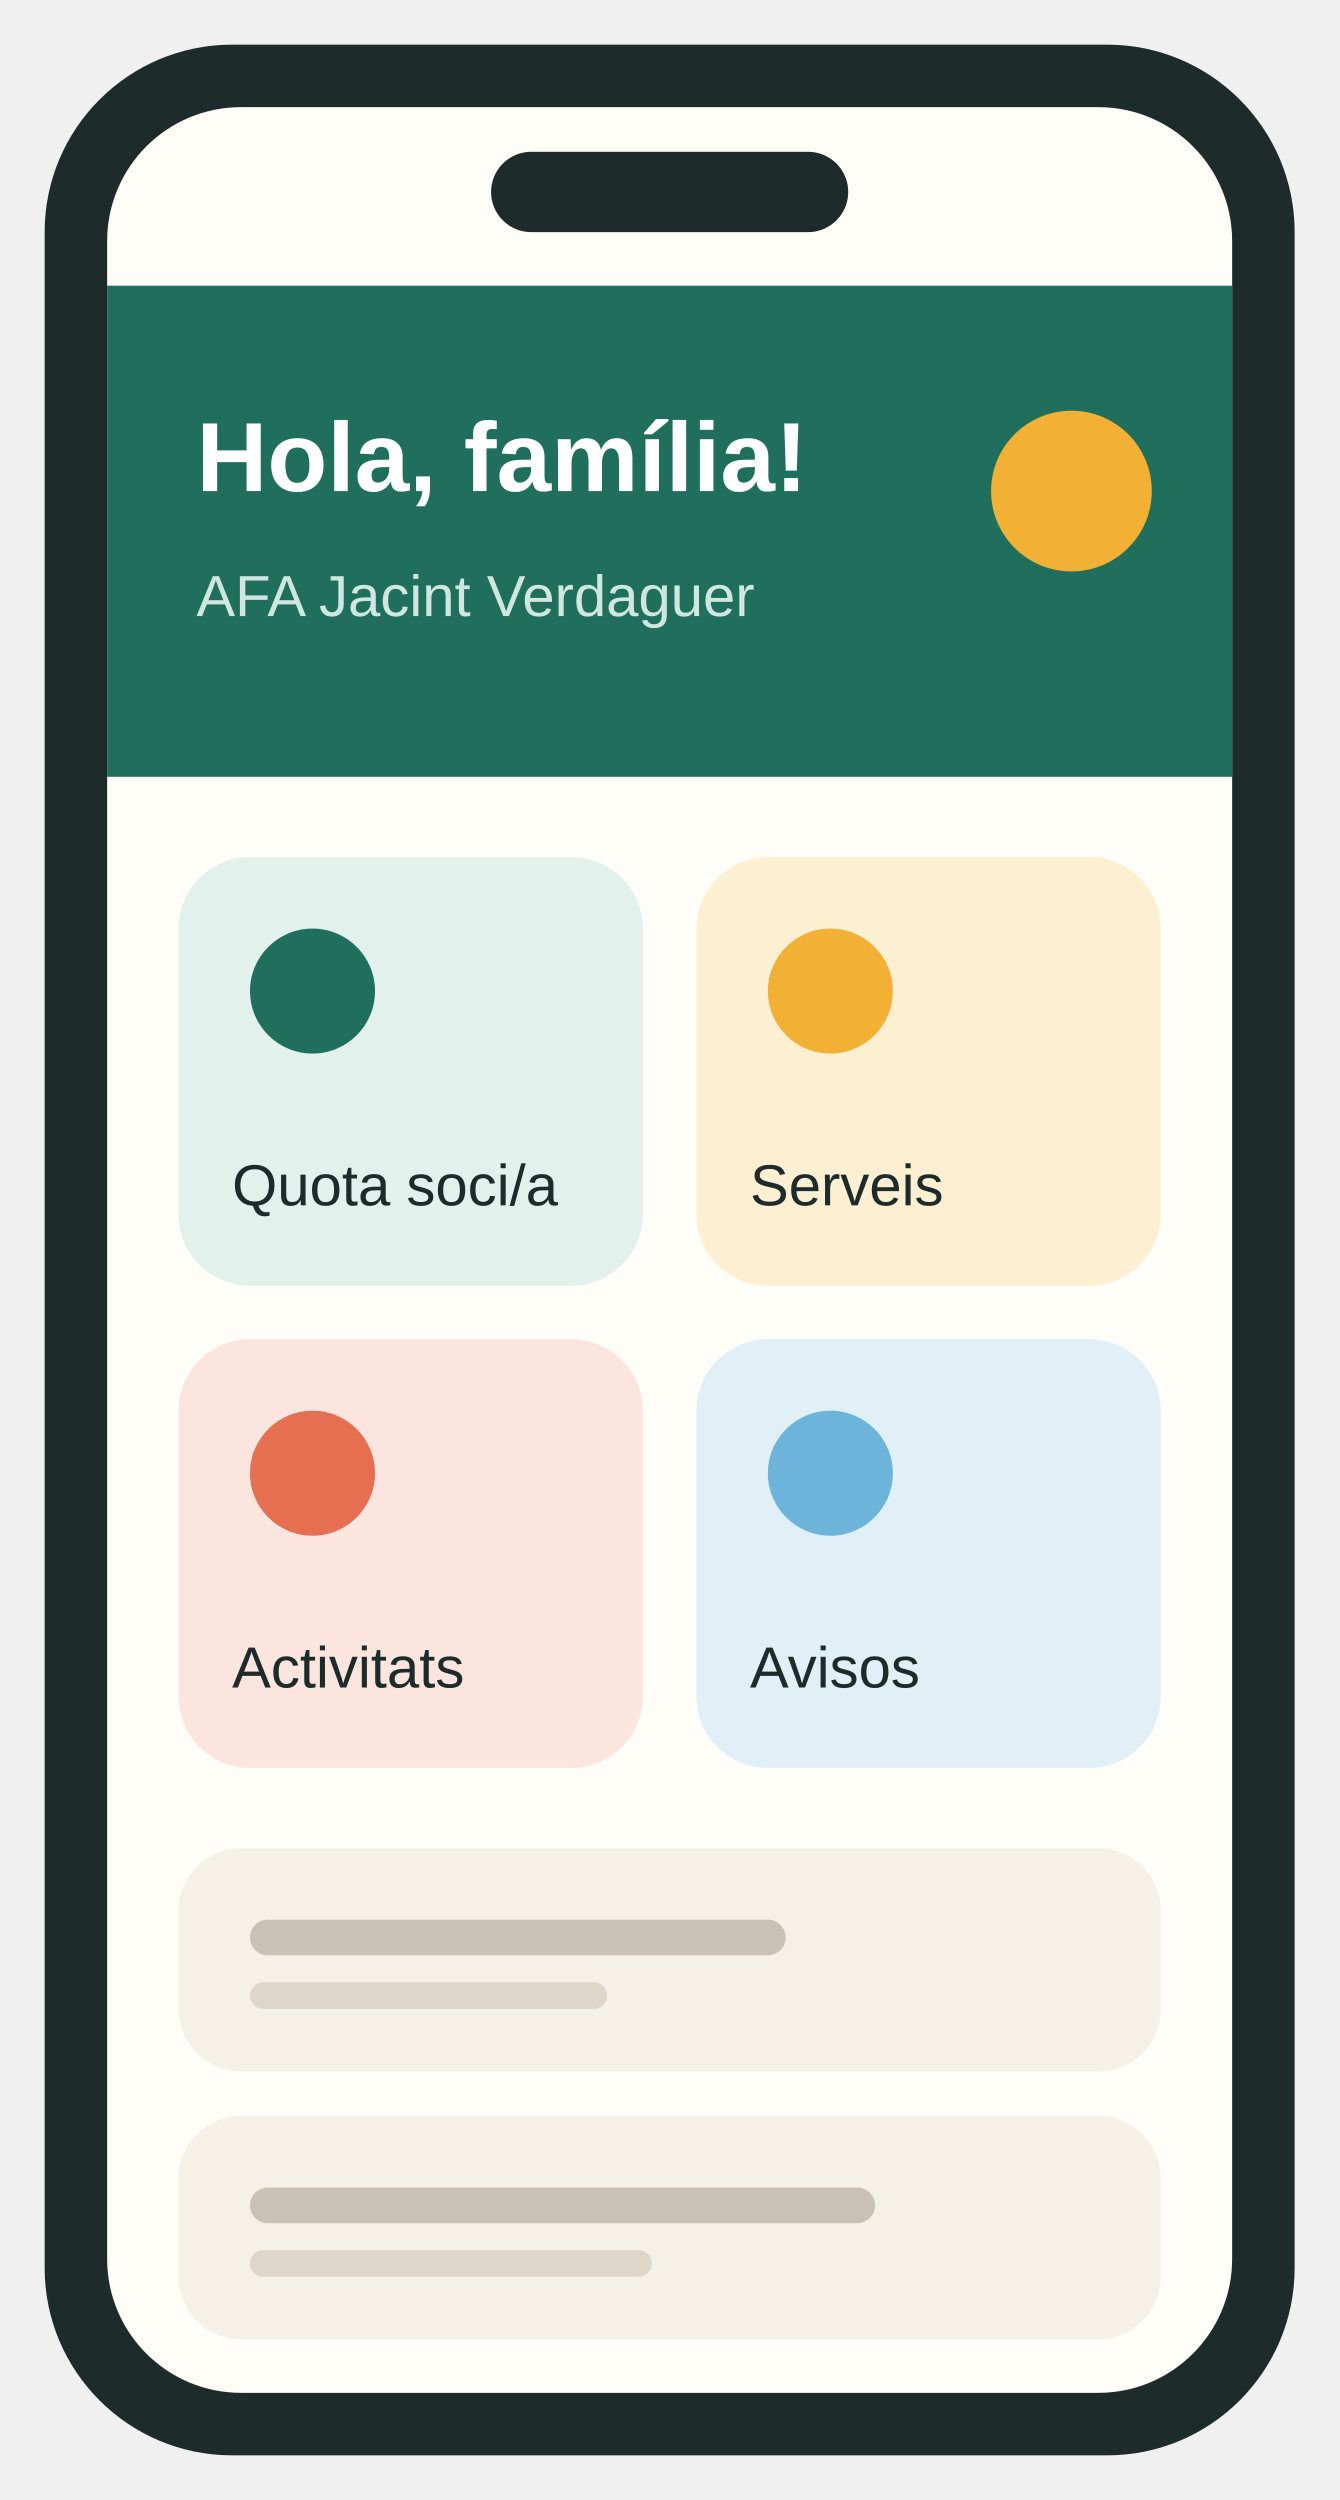
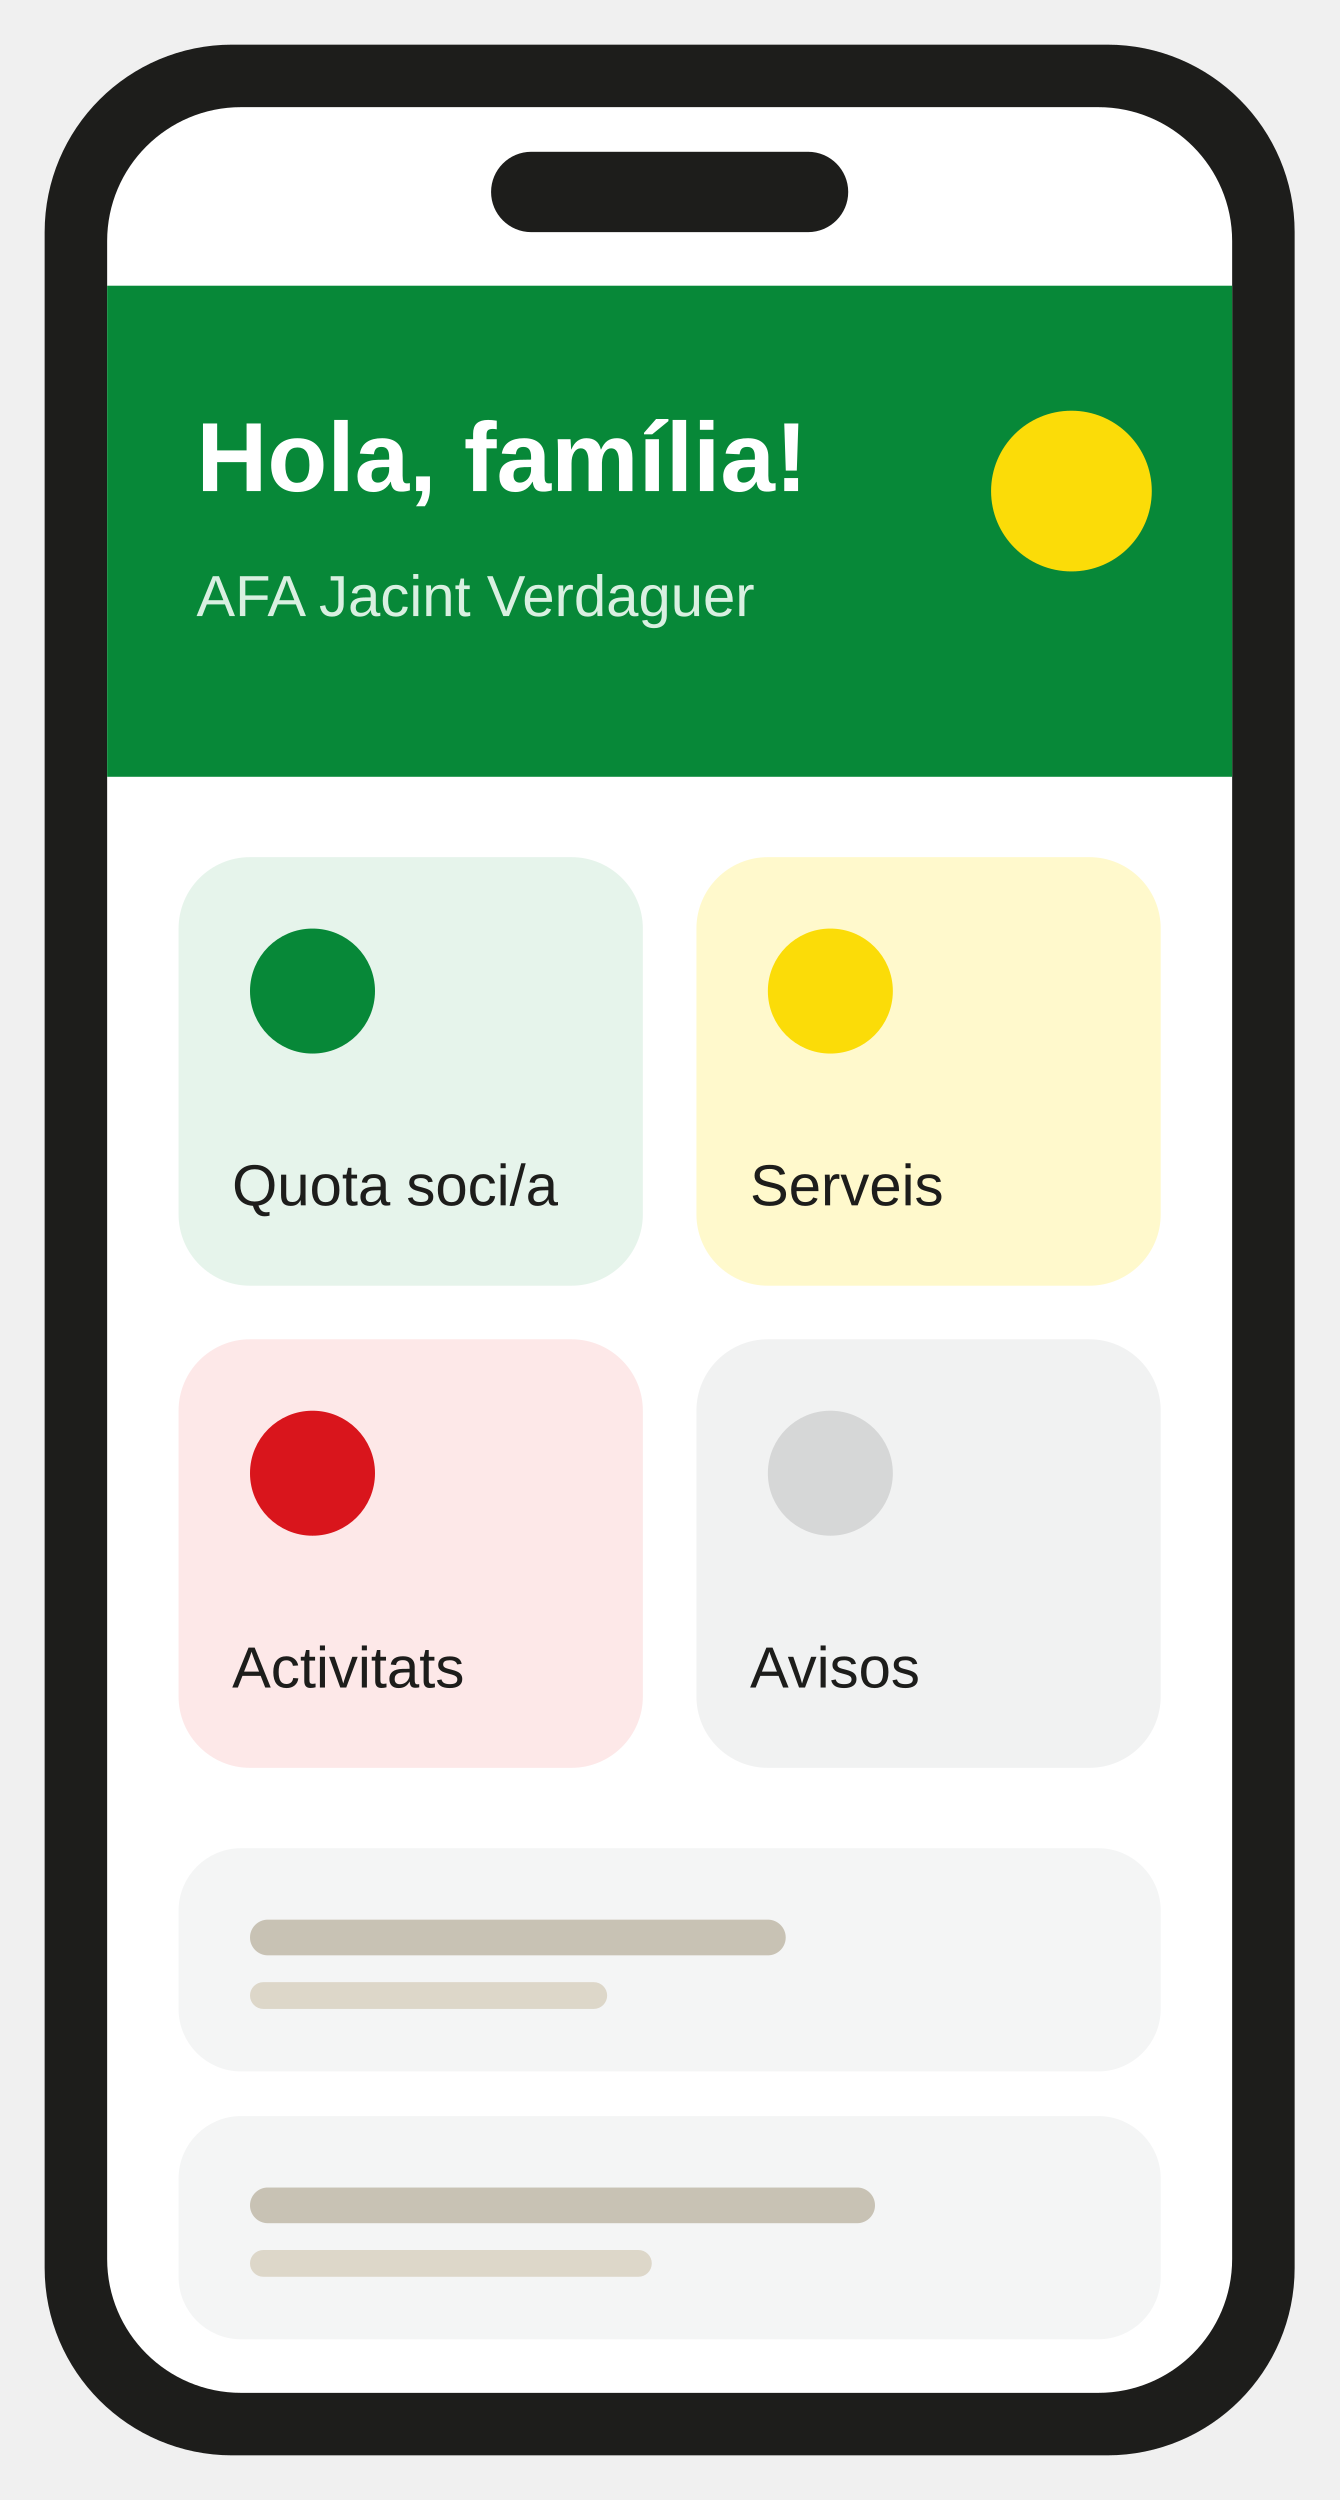
<svg xmlns="http://www.w3.org/2000/svg" viewBox="0 0 300 560">
-   <rect x="10" y="10" width="280" height="540" rx="42" fill="#1d2b2a" />
-   <rect x="24" y="24" width="252" height="512" rx="30" fill="#fffdf8" />
-   <rect x="110" y="34" width="80" height="18" rx="9" fill="#1d2b2a" />
-   <rect x="24" y="64" width="252" height="110" fill="#1f6f5c" />
+   <rect x="10" y="10" width="280" height="540" rx="42" fill="#1d1d1b" />
+   <rect x="24" y="24" width="252" height="512" rx="30" fill="#ffffff" />
+   <rect x="110" y="34" width="80" height="18" rx="9" fill="#1d1d1b" />
+   <rect x="24" y="64" width="252" height="110" fill="#078838" />
  <text x="44" y="110" font-family="Arial, sans-serif" font-size="22" font-weight="bold" fill="#fff">Hola, família!</text>
-   <text x="44" y="138" font-family="Arial, sans-serif" font-size="13" fill="#cfe7df">AFA Jacint Verdaguer</text>
-   <circle cx="240" cy="110" r="18" fill="#f2b134" />
-   <g font-family="Arial, sans-serif" font-size="13" fill="#1d2b2a">
-     <rect x="40" y="192" width="104" height="96" rx="16" fill="#e3f1ec" />
-     <circle cx="70" cy="222" r="14" fill="#1f6f5c" />
+   <text x="44" y="138" font-family="Arial, sans-serif" font-size="13" fill="#d9f0e1">AFA Jacint Verdaguer</text>
+   <circle cx="240" cy="110" r="18" fill="#fbdc08" />
+   <g font-family="Arial, sans-serif" font-size="13" fill="#1d1d1b">
+     <rect x="40" y="192" width="104" height="96" rx="16" fill="#e6f4eb" />
+     <circle cx="70" cy="222" r="14" fill="#078838" />
    <text x="52" y="270">Quota soci/a</text>
-     <rect x="156" y="192" width="104" height="96" rx="16" fill="#fdf0d2" />
-     <circle cx="186" cy="222" r="14" fill="#f2b134" />
+     <rect x="156" y="192" width="104" height="96" rx="16" fill="#fff9cc" />
+     <circle cx="186" cy="222" r="14" fill="#fbdc08" />
    <text x="168" y="270">Serveis</text>
-     <rect x="40" y="300" width="104" height="96" rx="16" fill="#fbe5de" />
-     <circle cx="70" cy="330" r="14" fill="#e76f51" />
+     <rect x="40" y="300" width="104" height="96" rx="16" fill="#fde8e8" />
+     <circle cx="70" cy="330" r="14" fill="#d9151c" />
    <text x="52" y="378">Activitats</text>
-     <rect x="156" y="300" width="104" height="96" rx="16" fill="#e1eff7" />
-     <circle cx="186" cy="330" r="14" fill="#6cb4d9" />
+     <rect x="156" y="300" width="104" height="96" rx="16" fill="#f1f2f2" />
+     <circle cx="186" cy="330" r="14" fill="#d6d7d7" />
    <text x="168" y="378">Avisos</text>
  </g>
-   <rect x="40" y="414" width="220" height="50" rx="14" fill="#f6f1e6" />
+   <rect x="40" y="414" width="220" height="50" rx="14" fill="#f4f5f5" />
  <rect x="56" y="430" width="120" height="8" rx="4" fill="#c8c2b4" />
  <rect x="56" y="444" width="80" height="6" rx="3" fill="#ddd7c9" />
-   <rect x="40" y="474" width="220" height="50" rx="14" fill="#f6f1e6" />
+   <rect x="40" y="474" width="220" height="50" rx="14" fill="#f4f5f5" />
  <rect x="56" y="490" width="140" height="8" rx="4" fill="#c8c2b4" />
  <rect x="56" y="504" width="90" height="6" rx="3" fill="#ddd7c9" />
</svg>
